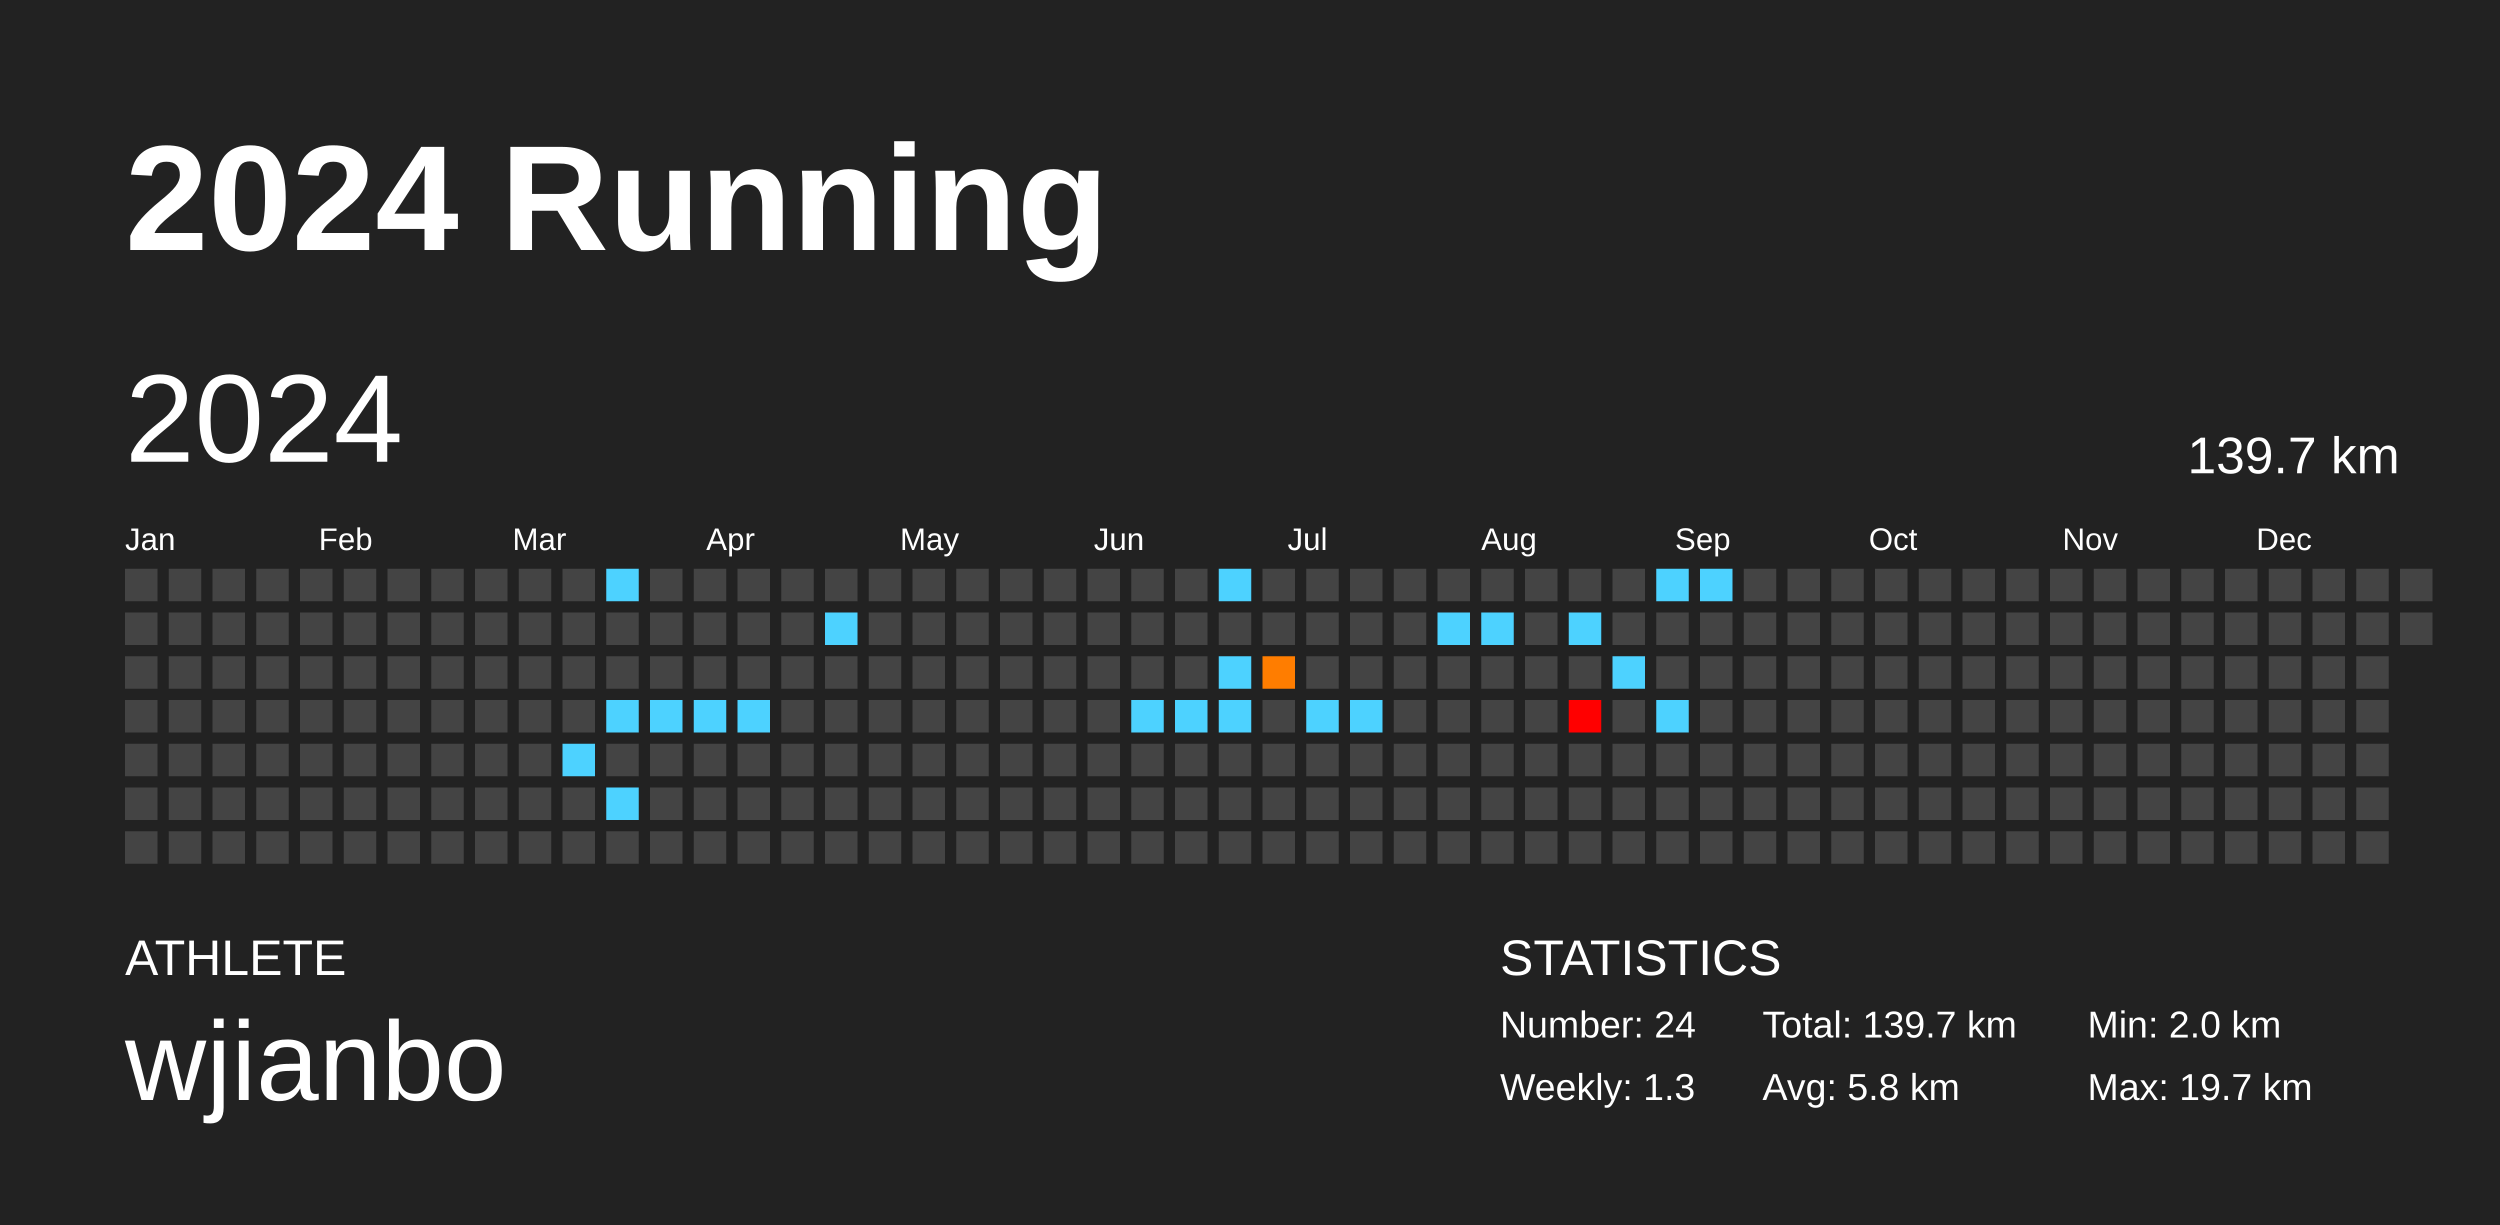
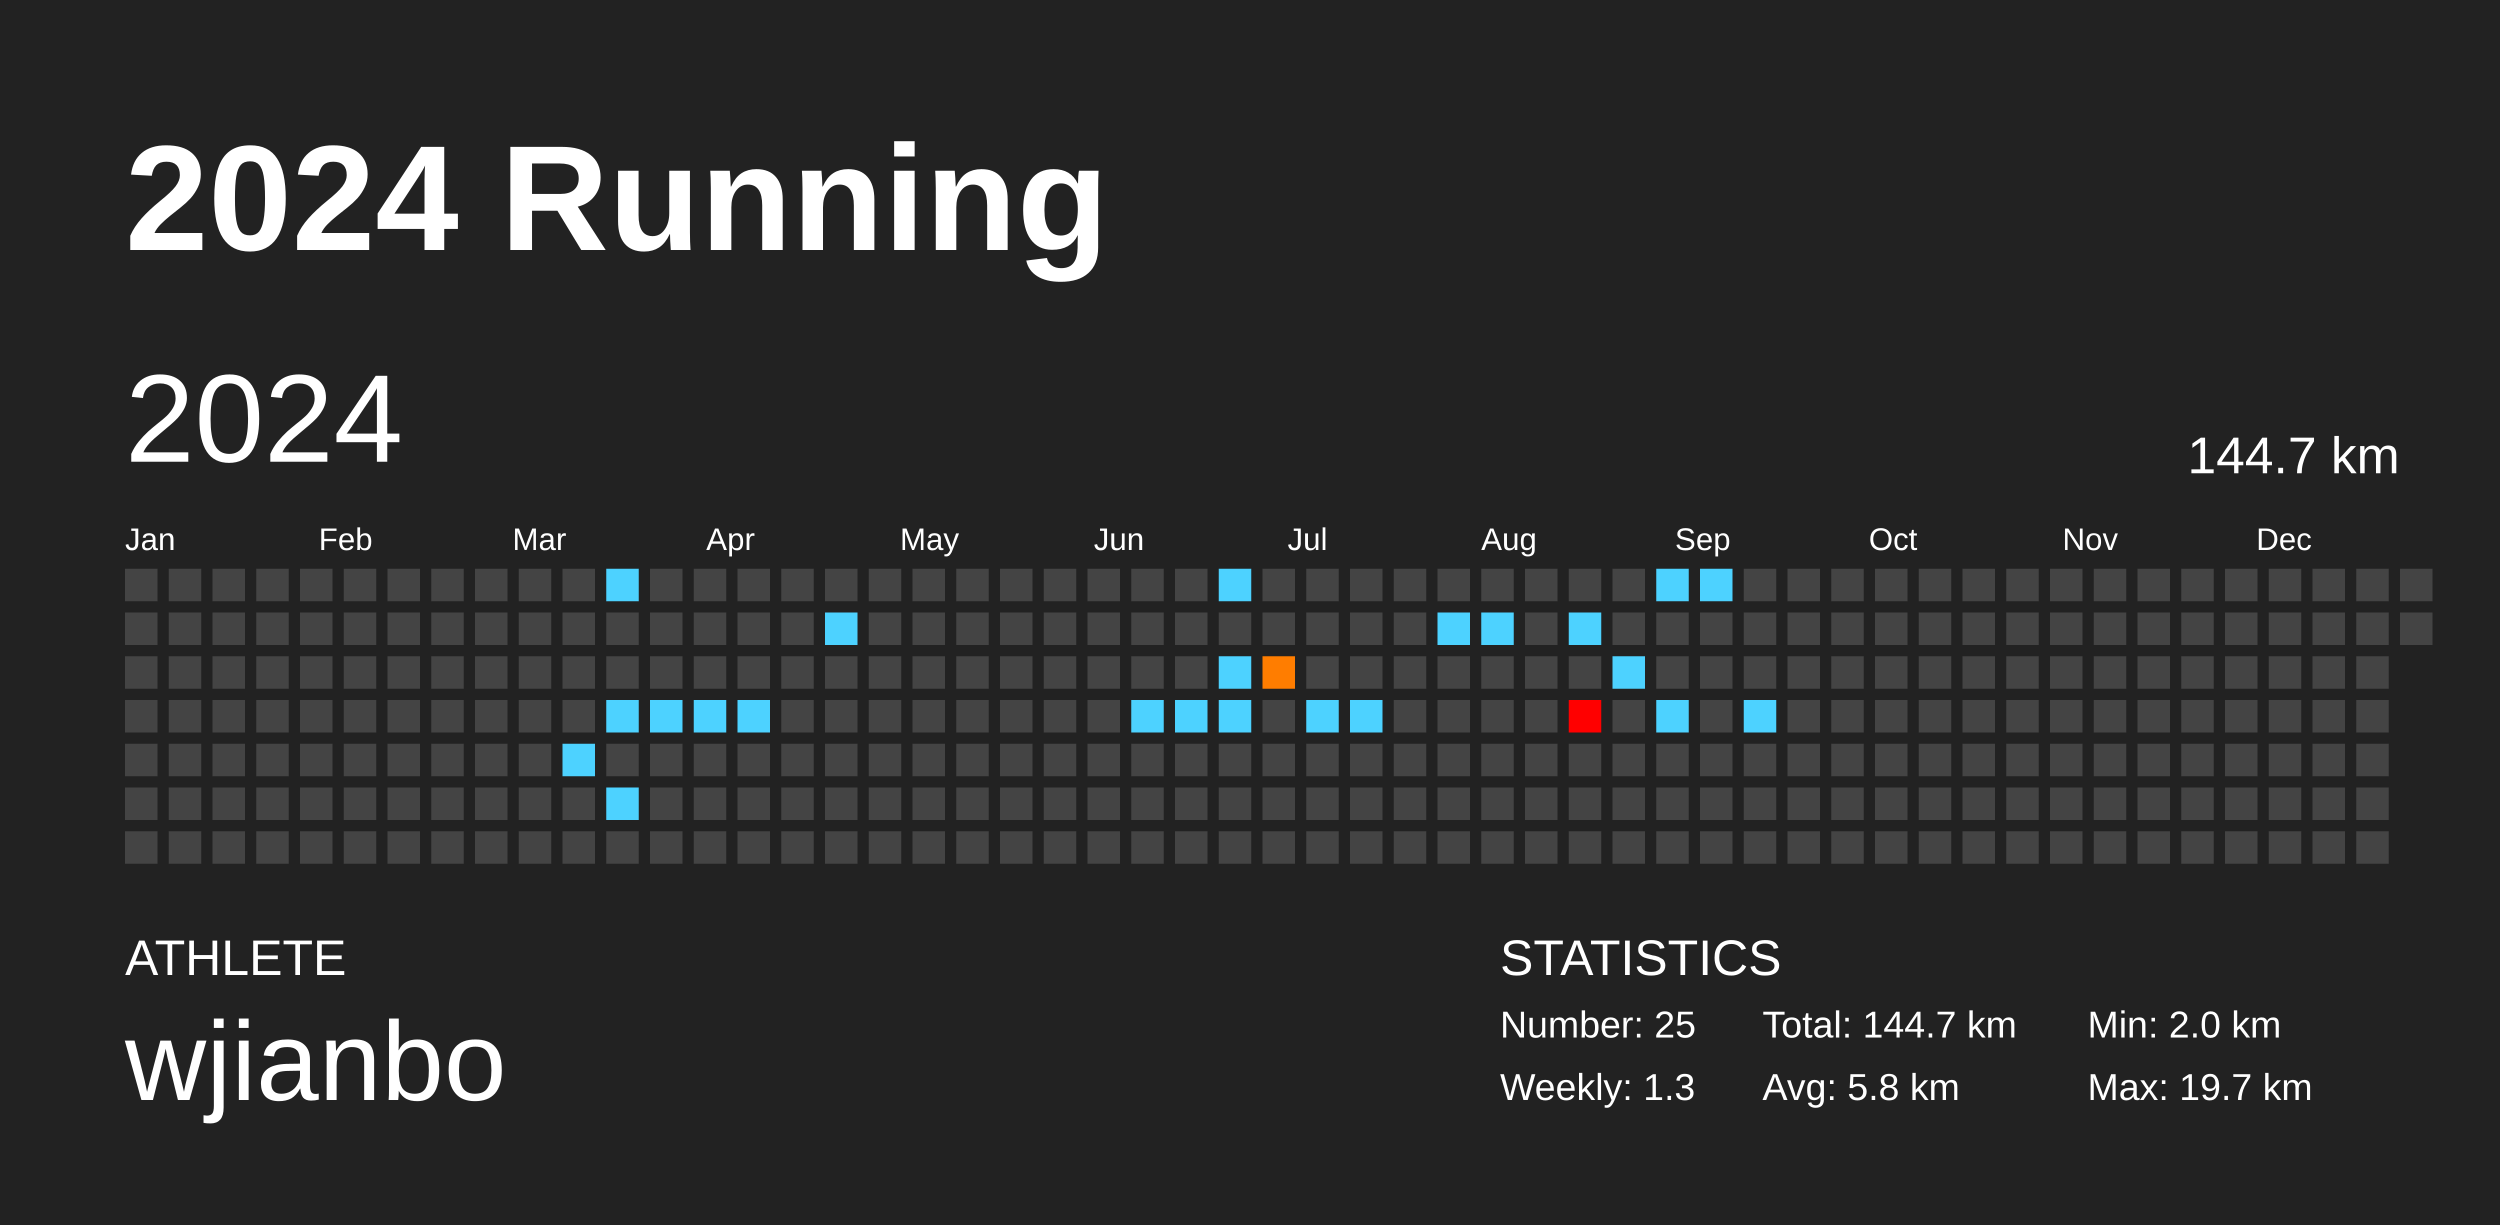
<svg xmlns="http://www.w3.org/2000/svg" baseProfile="full" height="98mm" version="1.1" viewBox="0,0,200,98" width="200mm">
  <defs />
  <rect fill="#222222" height="98" width="200" x="0" y="0" />
  <text fill="#FFFFFF" style="font-size:12px; font-family:Arial; font-weight:bold;" x="10" y="20">2024 Running</text>
  <text fill="#FFFFFF" style="font-size:4px; font-family:Arial" x="10" y="78">ATHLETE</text>
  <text fill="#FFFFFF" style="font-size:9px; font-family:Arial" x="10" y="88">wjianbo</text>
  <text fill="#FFFFFF" style="font-size:4px; font-family:Arial" x="120" y="78">STATISTICS</text>
-   <text fill="#FFFFFF" style="font-size:3px; font-family:Arial" x="120" y="83">Number: 24</text>
+   <text fill="#FFFFFF" style="font-size:3px; font-family:Arial" x="120" y="83">Number: 25</text>
  <text fill="#FFFFFF" style="font-size:3px; font-family:Arial" x="120" y="88">Weekly: 1.3</text>
-   <text fill="#FFFFFF" style="font-size:3px; font-family:Arial" x="141" y="83">Total: 139.7 km</text>
+   <text fill="#FFFFFF" style="font-size:3px; font-family:Arial" x="141" y="83">Total: 144.7 km</text>
  <text fill="#FFFFFF" style="font-size:3px; font-family:Arial" x="141" y="88">Avg: 5.8 km</text>
  <text fill="#FFFFFF" style="font-size:3px; font-family:Arial" x="167" y="83">Min: 2.0 km</text>
  <text fill="#FFFFFF" style="font-size:3px; font-family:Arial" x="167" y="88">Max: 19.7 km</text>
  <text dominant-baseline="hanging" fill="#FFFFFF" style="font-size:10.0px; font-family:Arial;" x="10" y="30">2024</text>
-   <text dominant-baseline="hanging" fill="#FFFFFF" style="font-size:4.125px; font-family:Arial;" x="175" y="35">139.7 km</text>
+   <text dominant-baseline="hanging" fill="#FFFFFF" style="font-size:4.125px; font-family:Arial;" x="175" y="35">144.7 km</text>
  <text fill="#FFFFFF" style="font-size:2.5px; font-family:Arial" x="10.0" y="44">Jan</text>
  <text fill="#FFFFFF" style="font-size:2.5px; font-family:Arial" x="25.5" y="44">Feb</text>
  <text fill="#FFFFFF" style="font-size:2.5px; font-family:Arial" x="41.0" y="44">Mar</text>
  <text fill="#FFFFFF" style="font-size:2.5px; font-family:Arial" x="56.5" y="44">Apr</text>
  <text fill="#FFFFFF" style="font-size:2.5px; font-family:Arial" x="72.0" y="44">May</text>
  <text fill="#FFFFFF" style="font-size:2.5px; font-family:Arial" x="87.5" y="44">Jun</text>
  <text fill="#FFFFFF" style="font-size:2.5px; font-family:Arial" x="103.0" y="44">Jul</text>
  <text fill="#FFFFFF" style="font-size:2.5px; font-family:Arial" x="118.5" y="44">Aug</text>
  <text fill="#FFFFFF" style="font-size:2.5px; font-family:Arial" x="134.0" y="44">Sep</text>
  <text fill="#FFFFFF" style="font-size:2.5px; font-family:Arial" x="149.5" y="44">Oct</text>
  <text fill="#FFFFFF" style="font-size:2.5px; font-family:Arial" x="165.0" y="44">Nov</text>
  <text fill="#FFFFFF" style="font-size:2.5px; font-family:Arial" x="180.5" y="44">Dec</text>
  <rect fill="#444444" height="2.6" width="2.6" x="10.0" y="45.5" />
  <rect fill="#444444" height="2.6" width="2.6" x="10.0" y="49.0" />
  <rect fill="#444444" height="2.6" width="2.6" x="10.0" y="52.5" />
  <rect fill="#444444" height="2.6" width="2.6" x="10.0" y="56.0" />
  <rect fill="#444444" height="2.6" width="2.6" x="10.0" y="59.5" />
  <rect fill="#444444" height="2.6" width="2.6" x="10.0" y="63.0" />
  <rect fill="#444444" height="2.6" width="2.6" x="10.0" y="66.5" />
  <rect fill="#444444" height="2.6" width="2.6" x="13.5" y="45.5" />
  <rect fill="#444444" height="2.6" width="2.6" x="13.5" y="49.0" />
  <rect fill="#444444" height="2.6" width="2.6" x="13.5" y="52.5" />
  <rect fill="#444444" height="2.6" width="2.6" x="13.5" y="56.0" />
  <rect fill="#444444" height="2.6" width="2.6" x="13.5" y="59.5" />
  <rect fill="#444444" height="2.6" width="2.6" x="13.5" y="63.0" />
  <rect fill="#444444" height="2.6" width="2.6" x="13.5" y="66.5" />
  <rect fill="#444444" height="2.6" width="2.6" x="17.0" y="45.5" />
  <rect fill="#444444" height="2.6" width="2.6" x="17.0" y="49.0" />
  <rect fill="#444444" height="2.6" width="2.6" x="17.0" y="52.5" />
  <rect fill="#444444" height="2.6" width="2.6" x="17.0" y="56.0" />
  <rect fill="#444444" height="2.6" width="2.6" x="17.0" y="59.5" />
  <rect fill="#444444" height="2.6" width="2.6" x="17.0" y="63.0" />
  <rect fill="#444444" height="2.6" width="2.6" x="17.0" y="66.5" />
  <rect fill="#444444" height="2.6" width="2.6" x="20.5" y="45.5" />
  <rect fill="#444444" height="2.6" width="2.6" x="20.5" y="49.0" />
  <rect fill="#444444" height="2.6" width="2.6" x="20.5" y="52.5" />
  <rect fill="#444444" height="2.6" width="2.6" x="20.5" y="56.0" />
  <rect fill="#444444" height="2.6" width="2.6" x="20.5" y="59.5" />
  <rect fill="#444444" height="2.6" width="2.6" x="20.5" y="63.0" />
  <rect fill="#444444" height="2.6" width="2.6" x="20.5" y="66.5" />
  <rect fill="#444444" height="2.6" width="2.6" x="24.0" y="45.5" />
  <rect fill="#444444" height="2.6" width="2.6" x="24.0" y="49.0" />
  <rect fill="#444444" height="2.6" width="2.6" x="24.0" y="52.5" />
  <rect fill="#444444" height="2.6" width="2.6" x="24.0" y="56.0" />
  <rect fill="#444444" height="2.6" width="2.6" x="24.0" y="59.5" />
  <rect fill="#444444" height="2.6" width="2.6" x="24.0" y="63.0" />
  <rect fill="#444444" height="2.6" width="2.6" x="24.0" y="66.5" />
  <rect fill="#444444" height="2.6" width="2.6" x="27.5" y="45.5" />
  <rect fill="#444444" height="2.6" width="2.6" x="27.5" y="49.0" />
  <rect fill="#444444" height="2.6" width="2.6" x="27.5" y="52.5" />
  <rect fill="#444444" height="2.6" width="2.6" x="27.5" y="56.0" />
  <rect fill="#444444" height="2.6" width="2.6" x="27.5" y="59.5" />
  <rect fill="#444444" height="2.6" width="2.6" x="27.5" y="63.0" />
  <rect fill="#444444" height="2.6" width="2.6" x="27.5" y="66.5" />
  <rect fill="#444444" height="2.6" width="2.6" x="31.0" y="45.5" />
  <rect fill="#444444" height="2.6" width="2.6" x="31.0" y="49.0" />
  <rect fill="#444444" height="2.6" width="2.6" x="31.0" y="52.5" />
  <rect fill="#444444" height="2.6" width="2.6" x="31.0" y="56.0" />
  <rect fill="#444444" height="2.6" width="2.6" x="31.0" y="59.5" />
  <rect fill="#444444" height="2.6" width="2.6" x="31.0" y="63.0" />
  <rect fill="#444444" height="2.6" width="2.6" x="31.0" y="66.5" />
  <rect fill="#444444" height="2.6" width="2.6" x="34.5" y="45.5" />
  <rect fill="#444444" height="2.6" width="2.6" x="34.5" y="49.0" />
  <rect fill="#444444" height="2.6" width="2.6" x="34.5" y="52.5" />
  <rect fill="#444444" height="2.6" width="2.6" x="34.5" y="56.0" />
  <rect fill="#444444" height="2.6" width="2.6" x="34.5" y="59.5" />
  <rect fill="#444444" height="2.6" width="2.6" x="34.5" y="63.0" />
  <rect fill="#444444" height="2.6" width="2.6" x="34.5" y="66.5" />
  <rect fill="#444444" height="2.6" width="2.6" x="38.0" y="45.5" />
  <rect fill="#444444" height="2.6" width="2.6" x="38.0" y="49.0" />
  <rect fill="#444444" height="2.6" width="2.6" x="38.0" y="52.5" />
  <rect fill="#444444" height="2.6" width="2.6" x="38.0" y="56.0" />
  <rect fill="#444444" height="2.6" width="2.6" x="38.0" y="59.5" />
  <rect fill="#444444" height="2.6" width="2.6" x="38.0" y="63.0" />
  <rect fill="#444444" height="2.6" width="2.6" x="38.0" y="66.5" />
  <rect fill="#444444" height="2.6" width="2.6" x="41.5" y="45.5" />
  <rect fill="#444444" height="2.6" width="2.6" x="41.5" y="49.0" />
  <rect fill="#444444" height="2.6" width="2.6" x="41.5" y="52.5" />
  <rect fill="#444444" height="2.6" width="2.6" x="41.5" y="56.0" />
  <rect fill="#444444" height="2.6" width="2.6" x="41.5" y="59.5" />
  <rect fill="#444444" height="2.6" width="2.6" x="41.5" y="63.0" />
  <rect fill="#444444" height="2.6" width="2.6" x="41.5" y="66.5" />
  <rect fill="#444444" height="2.6" width="2.6" x="45.0" y="45.5" />
  <rect fill="#444444" height="2.6" width="2.6" x="45.0" y="49.0" />
  <rect fill="#444444" height="2.6" width="2.6" x="45.0" y="52.5" />
  <rect fill="#444444" height="2.6" width="2.6" x="45.0" y="56.0" />
  <rect fill="#4dd2ff" height="2.6" width="2.6" x="45.0" y="59.5" />
  <rect fill="#444444" height="2.6" width="2.6" x="45.0" y="63.0" />
  <rect fill="#444444" height="2.6" width="2.6" x="45.0" y="66.5" />
  <rect fill="#4dd2ff" height="2.6" width="2.6" x="48.5" y="45.5" />
  <rect fill="#444444" height="2.6" width="2.6" x="48.5" y="49.0" />
  <rect fill="#444444" height="2.6" width="2.6" x="48.5" y="52.5" />
  <rect fill="#4dd2ff" height="2.6" width="2.6" x="48.5" y="56.0" />
  <rect fill="#444444" height="2.6" width="2.6" x="48.5" y="59.5" />
  <rect fill="#4dd2ff" height="2.6" width="2.6" x="48.5" y="63.0" />
  <rect fill="#444444" height="2.6" width="2.6" x="48.5" y="66.5" />
  <rect fill="#444444" height="2.6" width="2.6" x="52.0" y="45.5" />
  <rect fill="#444444" height="2.6" width="2.6" x="52.0" y="49.0" />
  <rect fill="#444444" height="2.6" width="2.6" x="52.0" y="52.5" />
  <rect fill="#4dd2ff" height="2.6" width="2.6" x="52.0" y="56.0" />
  <rect fill="#444444" height="2.6" width="2.6" x="52.0" y="59.5" />
  <rect fill="#444444" height="2.6" width="2.6" x="52.0" y="63.0" />
  <rect fill="#444444" height="2.6" width="2.6" x="52.0" y="66.5" />
  <rect fill="#444444" height="2.6" width="2.6" x="55.5" y="45.5" />
  <rect fill="#444444" height="2.6" width="2.6" x="55.5" y="49.0" />
  <rect fill="#444444" height="2.6" width="2.6" x="55.5" y="52.5" />
  <rect fill="#4dd2ff" height="2.6" width="2.6" x="55.5" y="56.0" />
  <rect fill="#444444" height="2.6" width="2.6" x="55.5" y="59.5" />
  <rect fill="#444444" height="2.6" width="2.6" x="55.5" y="63.0" />
  <rect fill="#444444" height="2.6" width="2.6" x="55.5" y="66.5" />
  <rect fill="#444444" height="2.6" width="2.6" x="59.0" y="45.5" />
  <rect fill="#444444" height="2.6" width="2.6" x="59.0" y="49.0" />
  <rect fill="#444444" height="2.6" width="2.6" x="59.0" y="52.5" />
  <rect fill="#4dd2ff" height="2.6" width="2.6" x="59.0" y="56.0" />
  <rect fill="#444444" height="2.6" width="2.6" x="59.0" y="59.5" />
  <rect fill="#444444" height="2.6" width="2.6" x="59.0" y="63.0" />
  <rect fill="#444444" height="2.6" width="2.6" x="59.0" y="66.5" />
  <rect fill="#444444" height="2.6" width="2.6" x="62.5" y="45.5" />
  <rect fill="#444444" height="2.6" width="2.6" x="62.5" y="49.0" />
  <rect fill="#444444" height="2.6" width="2.6" x="62.5" y="52.5" />
  <rect fill="#444444" height="2.6" width="2.6" x="62.5" y="56.0" />
  <rect fill="#444444" height="2.6" width="2.6" x="62.5" y="59.5" />
  <rect fill="#444444" height="2.6" width="2.6" x="62.5" y="63.0" />
  <rect fill="#444444" height="2.6" width="2.6" x="62.5" y="66.5" />
  <rect fill="#444444" height="2.6" width="2.6" x="66.0" y="45.5" />
  <rect fill="#4dd2ff" height="2.6" width="2.6" x="66.0" y="49.0" />
  <rect fill="#444444" height="2.6" width="2.6" x="66.0" y="52.5" />
  <rect fill="#444444" height="2.6" width="2.6" x="66.0" y="56.0" />
  <rect fill="#444444" height="2.6" width="2.6" x="66.0" y="59.5" />
  <rect fill="#444444" height="2.6" width="2.6" x="66.0" y="63.0" />
  <rect fill="#444444" height="2.6" width="2.6" x="66.0" y="66.5" />
  <rect fill="#444444" height="2.6" width="2.6" x="69.5" y="45.5" />
  <rect fill="#444444" height="2.6" width="2.6" x="69.5" y="49.0" />
  <rect fill="#444444" height="2.6" width="2.6" x="69.5" y="52.5" />
  <rect fill="#444444" height="2.6" width="2.6" x="69.5" y="56.0" />
  <rect fill="#444444" height="2.6" width="2.6" x="69.5" y="59.5" />
  <rect fill="#444444" height="2.6" width="2.6" x="69.5" y="63.0" />
  <rect fill="#444444" height="2.6" width="2.6" x="69.5" y="66.5" />
  <rect fill="#444444" height="2.6" width="2.6" x="73.0" y="45.5" />
  <rect fill="#444444" height="2.6" width="2.6" x="73.0" y="49.0" />
  <rect fill="#444444" height="2.6" width="2.6" x="73.0" y="52.5" />
  <rect fill="#444444" height="2.6" width="2.6" x="73.0" y="56.0" />
  <rect fill="#444444" height="2.6" width="2.6" x="73.0" y="59.5" />
  <rect fill="#444444" height="2.6" width="2.6" x="73.0" y="63.0" />
  <rect fill="#444444" height="2.6" width="2.6" x="73.0" y="66.5" />
  <rect fill="#444444" height="2.6" width="2.6" x="76.5" y="45.5" />
  <rect fill="#444444" height="2.6" width="2.6" x="76.5" y="49.0" />
  <rect fill="#444444" height="2.6" width="2.6" x="76.5" y="52.5" />
  <rect fill="#444444" height="2.6" width="2.6" x="76.5" y="56.0" />
  <rect fill="#444444" height="2.6" width="2.6" x="76.5" y="59.5" />
  <rect fill="#444444" height="2.6" width="2.6" x="76.5" y="63.0" />
  <rect fill="#444444" height="2.6" width="2.6" x="76.5" y="66.5" />
  <rect fill="#444444" height="2.6" width="2.6" x="80.0" y="45.5" />
  <rect fill="#444444" height="2.6" width="2.6" x="80.0" y="49.0" />
  <rect fill="#444444" height="2.6" width="2.6" x="80.0" y="52.5" />
  <rect fill="#444444" height="2.6" width="2.6" x="80.0" y="56.0" />
  <rect fill="#444444" height="2.6" width="2.6" x="80.0" y="59.5" />
  <rect fill="#444444" height="2.6" width="2.6" x="80.0" y="63.0" />
  <rect fill="#444444" height="2.6" width="2.6" x="80.0" y="66.5" />
  <rect fill="#444444" height="2.6" width="2.6" x="83.5" y="45.5" />
  <rect fill="#444444" height="2.6" width="2.6" x="83.5" y="49.0" />
  <rect fill="#444444" height="2.6" width="2.6" x="83.5" y="52.5" />
  <rect fill="#444444" height="2.6" width="2.6" x="83.5" y="56.0" />
  <rect fill="#444444" height="2.6" width="2.6" x="83.5" y="59.5" />
  <rect fill="#444444" height="2.6" width="2.6" x="83.5" y="63.0" />
  <rect fill="#444444" height="2.6" width="2.6" x="83.5" y="66.5" />
  <rect fill="#444444" height="2.6" width="2.6" x="87.0" y="45.5" />
  <rect fill="#444444" height="2.6" width="2.6" x="87.0" y="49.0" />
  <rect fill="#444444" height="2.6" width="2.6" x="87.0" y="52.5" />
  <rect fill="#444444" height="2.6" width="2.6" x="87.0" y="56.0" />
  <rect fill="#444444" height="2.6" width="2.6" x="87.0" y="59.5" />
  <rect fill="#444444" height="2.6" width="2.6" x="87.0" y="63.0" />
  <rect fill="#444444" height="2.6" width="2.6" x="87.0" y="66.5" />
  <rect fill="#444444" height="2.6" width="2.6" x="90.5" y="45.5" />
  <rect fill="#444444" height="2.6" width="2.6" x="90.5" y="49.0" />
  <rect fill="#444444" height="2.6" width="2.6" x="90.5" y="52.5" />
  <rect fill="#4dd2ff" height="2.6" width="2.6" x="90.5" y="56.0" />
  <rect fill="#444444" height="2.6" width="2.6" x="90.5" y="59.5" />
  <rect fill="#444444" height="2.6" width="2.6" x="90.5" y="63.0" />
  <rect fill="#444444" height="2.6" width="2.6" x="90.5" y="66.5" />
  <rect fill="#444444" height="2.6" width="2.6" x="94.0" y="45.5" />
  <rect fill="#444444" height="2.6" width="2.6" x="94.0" y="49.0" />
  <rect fill="#444444" height="2.6" width="2.6" x="94.0" y="52.5" />
  <rect fill="#4dd2ff" height="2.6" width="2.6" x="94.0" y="56.0" />
  <rect fill="#444444" height="2.6" width="2.6" x="94.0" y="59.5" />
  <rect fill="#444444" height="2.6" width="2.6" x="94.0" y="63.0" />
  <rect fill="#444444" height="2.6" width="2.6" x="94.0" y="66.5" />
  <rect fill="#4dd2ff" height="2.6" width="2.6" x="97.5" y="45.5" />
  <rect fill="#444444" height="2.6" width="2.6" x="97.5" y="49.0" />
  <rect fill="#4dd2ff" height="2.6" width="2.6" x="97.5" y="52.5" />
  <rect fill="#4dd2ff" height="2.6" width="2.6" x="97.5" y="56.0" />
  <rect fill="#444444" height="2.6" width="2.6" x="97.5" y="59.5" />
  <rect fill="#444444" height="2.6" width="2.6" x="97.5" y="63.0" />
  <rect fill="#444444" height="2.6" width="2.6" x="97.5" y="66.5" />
  <rect fill="#444444" height="2.6" width="2.6" x="101.0" y="45.5" />
  <rect fill="#444444" height="2.6" width="2.6" x="101.0" y="49.0" />
  <rect fill="#ff7d00" height="2.6" width="2.6" x="101.0" y="52.5" />
  <rect fill="#444444" height="2.6" width="2.6" x="101.0" y="56.0" />
  <rect fill="#444444" height="2.6" width="2.6" x="101.0" y="59.5" />
  <rect fill="#444444" height="2.6" width="2.6" x="101.0" y="63.0" />
  <rect fill="#444444" height="2.6" width="2.6" x="101.0" y="66.5" />
  <rect fill="#444444" height="2.6" width="2.6" x="104.5" y="45.5" />
  <rect fill="#444444" height="2.6" width="2.6" x="104.5" y="49.0" />
  <rect fill="#444444" height="2.6" width="2.6" x="104.5" y="52.5" />
  <rect fill="#4dd2ff" height="2.6" width="2.6" x="104.5" y="56.0" />
  <rect fill="#444444" height="2.6" width="2.6" x="104.5" y="59.5" />
  <rect fill="#444444" height="2.6" width="2.6" x="104.5" y="63.0" />
  <rect fill="#444444" height="2.6" width="2.6" x="104.5" y="66.5" />
  <rect fill="#444444" height="2.6" width="2.6" x="108.0" y="45.5" />
  <rect fill="#444444" height="2.6" width="2.6" x="108.0" y="49.0" />
  <rect fill="#444444" height="2.6" width="2.6" x="108.0" y="52.5" />
  <rect fill="#4dd2ff" height="2.6" width="2.6" x="108.0" y="56.0" />
  <rect fill="#444444" height="2.6" width="2.6" x="108.0" y="59.5" />
  <rect fill="#444444" height="2.6" width="2.6" x="108.0" y="63.0" />
  <rect fill="#444444" height="2.6" width="2.6" x="108.0" y="66.5" />
  <rect fill="#444444" height="2.6" width="2.6" x="111.5" y="45.5" />
  <rect fill="#444444" height="2.6" width="2.6" x="111.5" y="49.0" />
  <rect fill="#444444" height="2.6" width="2.6" x="111.5" y="52.5" />
  <rect fill="#444444" height="2.6" width="2.6" x="111.5" y="56.0" />
  <rect fill="#444444" height="2.6" width="2.6" x="111.5" y="59.5" />
  <rect fill="#444444" height="2.6" width="2.6" x="111.5" y="63.0" />
  <rect fill="#444444" height="2.6" width="2.6" x="111.5" y="66.5" />
  <rect fill="#444444" height="2.6" width="2.6" x="115.0" y="45.5" />
  <rect fill="#4dd2ff" height="2.6" width="2.6" x="115.0" y="49.0" />
  <rect fill="#444444" height="2.6" width="2.6" x="115.0" y="52.5" />
  <rect fill="#444444" height="2.6" width="2.6" x="115.0" y="56.0" />
  <rect fill="#444444" height="2.6" width="2.6" x="115.0" y="59.5" />
  <rect fill="#444444" height="2.6" width="2.6" x="115.0" y="63.0" />
  <rect fill="#444444" height="2.6" width="2.6" x="115.0" y="66.5" />
  <rect fill="#444444" height="2.6" width="2.6" x="118.5" y="45.5" />
  <rect fill="#4dd2ff" height="2.6" width="2.6" x="118.5" y="49.0" />
  <rect fill="#444444" height="2.6" width="2.6" x="118.5" y="52.5" />
  <rect fill="#444444" height="2.6" width="2.6" x="118.5" y="56.0" />
  <rect fill="#444444" height="2.6" width="2.6" x="118.5" y="59.5" />
  <rect fill="#444444" height="2.6" width="2.6" x="118.5" y="63.0" />
  <rect fill="#444444" height="2.6" width="2.6" x="118.5" y="66.5" />
  <rect fill="#444444" height="2.6" width="2.6" x="122.0" y="45.5" />
  <rect fill="#444444" height="2.6" width="2.6" x="122.0" y="49.0" />
  <rect fill="#444444" height="2.6" width="2.6" x="122.0" y="52.5" />
  <rect fill="#444444" height="2.6" width="2.6" x="122.0" y="56.0" />
  <rect fill="#444444" height="2.6" width="2.6" x="122.0" y="59.5" />
  <rect fill="#444444" height="2.6" width="2.6" x="122.0" y="63.0" />
  <rect fill="#444444" height="2.6" width="2.6" x="122.0" y="66.5" />
  <rect fill="#444444" height="2.6" width="2.6" x="125.5" y="45.5" />
  <rect fill="#4dd2ff" height="2.6" width="2.6" x="125.5" y="49.0" />
  <rect fill="#444444" height="2.6" width="2.6" x="125.5" y="52.5" />
  <rect fill="#ff0000" height="2.6" width="2.6" x="125.5" y="56.0" />
  <rect fill="#444444" height="2.6" width="2.6" x="125.5" y="59.5" />
  <rect fill="#444444" height="2.6" width="2.6" x="125.5" y="63.0" />
  <rect fill="#444444" height="2.6" width="2.6" x="125.5" y="66.5" />
  <rect fill="#444444" height="2.6" width="2.6" x="129.0" y="45.5" />
  <rect fill="#444444" height="2.6" width="2.6" x="129.0" y="49.0" />
  <rect fill="#4dd2ff" height="2.6" width="2.6" x="129.0" y="52.5" />
  <rect fill="#444444" height="2.6" width="2.6" x="129.0" y="56.0" />
  <rect fill="#444444" height="2.6" width="2.6" x="129.0" y="59.5" />
  <rect fill="#444444" height="2.6" width="2.6" x="129.0" y="63.0" />
  <rect fill="#444444" height="2.6" width="2.6" x="129.0" y="66.5" />
  <rect fill="#4dd2ff" height="2.6" width="2.6" x="132.5" y="45.5" />
  <rect fill="#444444" height="2.6" width="2.6" x="132.5" y="49.0" />
  <rect fill="#444444" height="2.6" width="2.6" x="132.5" y="52.5" />
  <rect fill="#4dd2ff" height="2.6" width="2.6" x="132.5" y="56.0" />
  <rect fill="#444444" height="2.6" width="2.6" x="132.5" y="59.5" />
  <rect fill="#444444" height="2.6" width="2.6" x="132.5" y="63.0" />
  <rect fill="#444444" height="2.6" width="2.6" x="132.5" y="66.5" />
  <rect fill="#4dd2ff" height="2.6" width="2.6" x="136.0" y="45.5" />
  <rect fill="#444444" height="2.6" width="2.6" x="136.0" y="49.0" />
  <rect fill="#444444" height="2.6" width="2.6" x="136.0" y="52.5" />
  <rect fill="#444444" height="2.6" width="2.6" x="136.0" y="56.0" />
  <rect fill="#444444" height="2.6" width="2.6" x="136.0" y="59.5" />
  <rect fill="#444444" height="2.6" width="2.6" x="136.0" y="63.0" />
  <rect fill="#444444" height="2.6" width="2.6" x="136.0" y="66.5" />
  <rect fill="#444444" height="2.6" width="2.6" x="139.5" y="45.5" />
  <rect fill="#444444" height="2.6" width="2.6" x="139.5" y="49.0" />
  <rect fill="#444444" height="2.6" width="2.6" x="139.5" y="52.5" />
-   <rect fill="#444444" height="2.6" width="2.6" x="139.5" y="56.0" />
+   <rect fill="#4dd2ff" height="2.6" width="2.6" x="139.5" y="56.0" />
  <rect fill="#444444" height="2.6" width="2.6" x="139.5" y="59.5" />
  <rect fill="#444444" height="2.6" width="2.6" x="139.5" y="63.0" />
  <rect fill="#444444" height="2.6" width="2.6" x="139.5" y="66.5" />
  <rect fill="#444444" height="2.6" width="2.6" x="143.0" y="45.5" />
  <rect fill="#444444" height="2.6" width="2.6" x="143.0" y="49.0" />
  <rect fill="#444444" height="2.6" width="2.6" x="143.0" y="52.5" />
  <rect fill="#444444" height="2.6" width="2.6" x="143.0" y="56.0" />
  <rect fill="#444444" height="2.6" width="2.6" x="143.0" y="59.5" />
  <rect fill="#444444" height="2.6" width="2.6" x="143.0" y="63.0" />
  <rect fill="#444444" height="2.6" width="2.6" x="143.0" y="66.5" />
  <rect fill="#444444" height="2.6" width="2.6" x="146.5" y="45.5" />
  <rect fill="#444444" height="2.6" width="2.6" x="146.5" y="49.0" />
  <rect fill="#444444" height="2.6" width="2.6" x="146.5" y="52.5" />
  <rect fill="#444444" height="2.6" width="2.6" x="146.5" y="56.0" />
  <rect fill="#444444" height="2.6" width="2.6" x="146.5" y="59.5" />
  <rect fill="#444444" height="2.6" width="2.6" x="146.5" y="63.0" />
  <rect fill="#444444" height="2.6" width="2.6" x="146.5" y="66.5" />
  <rect fill="#444444" height="2.6" width="2.6" x="150.0" y="45.5" />
  <rect fill="#444444" height="2.6" width="2.6" x="150.0" y="49.0" />
  <rect fill="#444444" height="2.6" width="2.6" x="150.0" y="52.5" />
  <rect fill="#444444" height="2.6" width="2.6" x="150.0" y="56.0" />
  <rect fill="#444444" height="2.6" width="2.6" x="150.0" y="59.5" />
  <rect fill="#444444" height="2.6" width="2.6" x="150.0" y="63.0" />
  <rect fill="#444444" height="2.6" width="2.6" x="150.0" y="66.5" />
  <rect fill="#444444" height="2.6" width="2.6" x="153.5" y="45.5" />
  <rect fill="#444444" height="2.6" width="2.6" x="153.5" y="49.0" />
  <rect fill="#444444" height="2.6" width="2.6" x="153.5" y="52.5" />
  <rect fill="#444444" height="2.6" width="2.6" x="153.5" y="56.0" />
  <rect fill="#444444" height="2.6" width="2.6" x="153.5" y="59.5" />
  <rect fill="#444444" height="2.6" width="2.6" x="153.5" y="63.0" />
  <rect fill="#444444" height="2.6" width="2.6" x="153.5" y="66.5" />
  <rect fill="#444444" height="2.6" width="2.6" x="157.0" y="45.5" />
  <rect fill="#444444" height="2.6" width="2.6" x="157.0" y="49.0" />
  <rect fill="#444444" height="2.6" width="2.6" x="157.0" y="52.5" />
  <rect fill="#444444" height="2.6" width="2.6" x="157.0" y="56.0" />
  <rect fill="#444444" height="2.6" width="2.6" x="157.0" y="59.5" />
  <rect fill="#444444" height="2.6" width="2.6" x="157.0" y="63.0" />
  <rect fill="#444444" height="2.6" width="2.6" x="157.0" y="66.5" />
  <rect fill="#444444" height="2.6" width="2.6" x="160.5" y="45.5" />
  <rect fill="#444444" height="2.6" width="2.6" x="160.5" y="49.0" />
  <rect fill="#444444" height="2.6" width="2.6" x="160.5" y="52.5" />
  <rect fill="#444444" height="2.6" width="2.6" x="160.5" y="56.0" />
  <rect fill="#444444" height="2.6" width="2.6" x="160.5" y="59.5" />
  <rect fill="#444444" height="2.6" width="2.6" x="160.5" y="63.0" />
  <rect fill="#444444" height="2.6" width="2.6" x="160.5" y="66.5" />
  <rect fill="#444444" height="2.6" width="2.6" x="164.0" y="45.5" />
  <rect fill="#444444" height="2.6" width="2.6" x="164.0" y="49.0" />
  <rect fill="#444444" height="2.6" width="2.6" x="164.0" y="52.5" />
  <rect fill="#444444" height="2.6" width="2.6" x="164.0" y="56.0" />
  <rect fill="#444444" height="2.6" width="2.6" x="164.0" y="59.5" />
  <rect fill="#444444" height="2.6" width="2.6" x="164.0" y="63.0" />
  <rect fill="#444444" height="2.6" width="2.6" x="164.0" y="66.5" />
  <rect fill="#444444" height="2.6" width="2.6" x="167.5" y="45.5" />
  <rect fill="#444444" height="2.6" width="2.6" x="167.5" y="49.0" />
  <rect fill="#444444" height="2.6" width="2.6" x="167.5" y="52.5" />
  <rect fill="#444444" height="2.6" width="2.6" x="167.5" y="56.0" />
  <rect fill="#444444" height="2.6" width="2.6" x="167.5" y="59.5" />
  <rect fill="#444444" height="2.6" width="2.6" x="167.5" y="63.0" />
  <rect fill="#444444" height="2.6" width="2.6" x="167.5" y="66.5" />
  <rect fill="#444444" height="2.6" width="2.6" x="171.0" y="45.5" />
  <rect fill="#444444" height="2.6" width="2.6" x="171.0" y="49.0" />
  <rect fill="#444444" height="2.6" width="2.6" x="171.0" y="52.5" />
  <rect fill="#444444" height="2.6" width="2.6" x="171.0" y="56.0" />
  <rect fill="#444444" height="2.6" width="2.6" x="171.0" y="59.5" />
  <rect fill="#444444" height="2.6" width="2.6" x="171.0" y="63.0" />
  <rect fill="#444444" height="2.6" width="2.6" x="171.0" y="66.5" />
  <rect fill="#444444" height="2.6" width="2.6" x="174.5" y="45.5" />
  <rect fill="#444444" height="2.6" width="2.6" x="174.5" y="49.0" />
  <rect fill="#444444" height="2.6" width="2.6" x="174.5" y="52.5" />
  <rect fill="#444444" height="2.6" width="2.6" x="174.5" y="56.0" />
  <rect fill="#444444" height="2.6" width="2.6" x="174.5" y="59.5" />
  <rect fill="#444444" height="2.6" width="2.6" x="174.5" y="63.0" />
  <rect fill="#444444" height="2.6" width="2.6" x="174.5" y="66.5" />
  <rect fill="#444444" height="2.6" width="2.6" x="178.0" y="45.5" />
  <rect fill="#444444" height="2.6" width="2.6" x="178.0" y="49.0" />
  <rect fill="#444444" height="2.6" width="2.6" x="178.0" y="52.5" />
  <rect fill="#444444" height="2.6" width="2.6" x="178.0" y="56.0" />
  <rect fill="#444444" height="2.6" width="2.6" x="178.0" y="59.5" />
  <rect fill="#444444" height="2.6" width="2.6" x="178.0" y="63.0" />
  <rect fill="#444444" height="2.6" width="2.6" x="178.0" y="66.5" />
  <rect fill="#444444" height="2.6" width="2.6" x="181.5" y="45.5" />
  <rect fill="#444444" height="2.6" width="2.6" x="181.5" y="49.0" />
  <rect fill="#444444" height="2.6" width="2.6" x="181.5" y="52.5" />
  <rect fill="#444444" height="2.6" width="2.6" x="181.5" y="56.0" />
  <rect fill="#444444" height="2.6" width="2.6" x="181.5" y="59.5" />
  <rect fill="#444444" height="2.6" width="2.6" x="181.5" y="63.0" />
  <rect fill="#444444" height="2.6" width="2.6" x="181.5" y="66.5" />
  <rect fill="#444444" height="2.6" width="2.6" x="185.0" y="45.5" />
  <rect fill="#444444" height="2.6" width="2.6" x="185.0" y="49.0" />
  <rect fill="#444444" height="2.6" width="2.6" x="185.0" y="52.5" />
  <rect fill="#444444" height="2.6" width="2.6" x="185.0" y="56.0" />
  <rect fill="#444444" height="2.6" width="2.6" x="185.0" y="59.5" />
  <rect fill="#444444" height="2.6" width="2.6" x="185.0" y="63.0" />
  <rect fill="#444444" height="2.6" width="2.6" x="185.0" y="66.5" />
  <rect fill="#444444" height="2.6" width="2.6" x="188.5" y="45.5" />
  <rect fill="#444444" height="2.6" width="2.6" x="188.5" y="49.0" />
  <rect fill="#444444" height="2.6" width="2.6" x="188.5" y="52.5" />
  <rect fill="#444444" height="2.6" width="2.6" x="188.5" y="56.0" />
  <rect fill="#444444" height="2.6" width="2.6" x="188.5" y="59.5" />
  <rect fill="#444444" height="2.6" width="2.6" x="188.5" y="63.0" />
  <rect fill="#444444" height="2.6" width="2.6" x="188.5" y="66.5" />
  <rect fill="#444444" height="2.6" width="2.6" x="192.0" y="45.5" />
  <rect fill="#444444" height="2.6" width="2.6" x="192.0" y="49.0" />
</svg>
